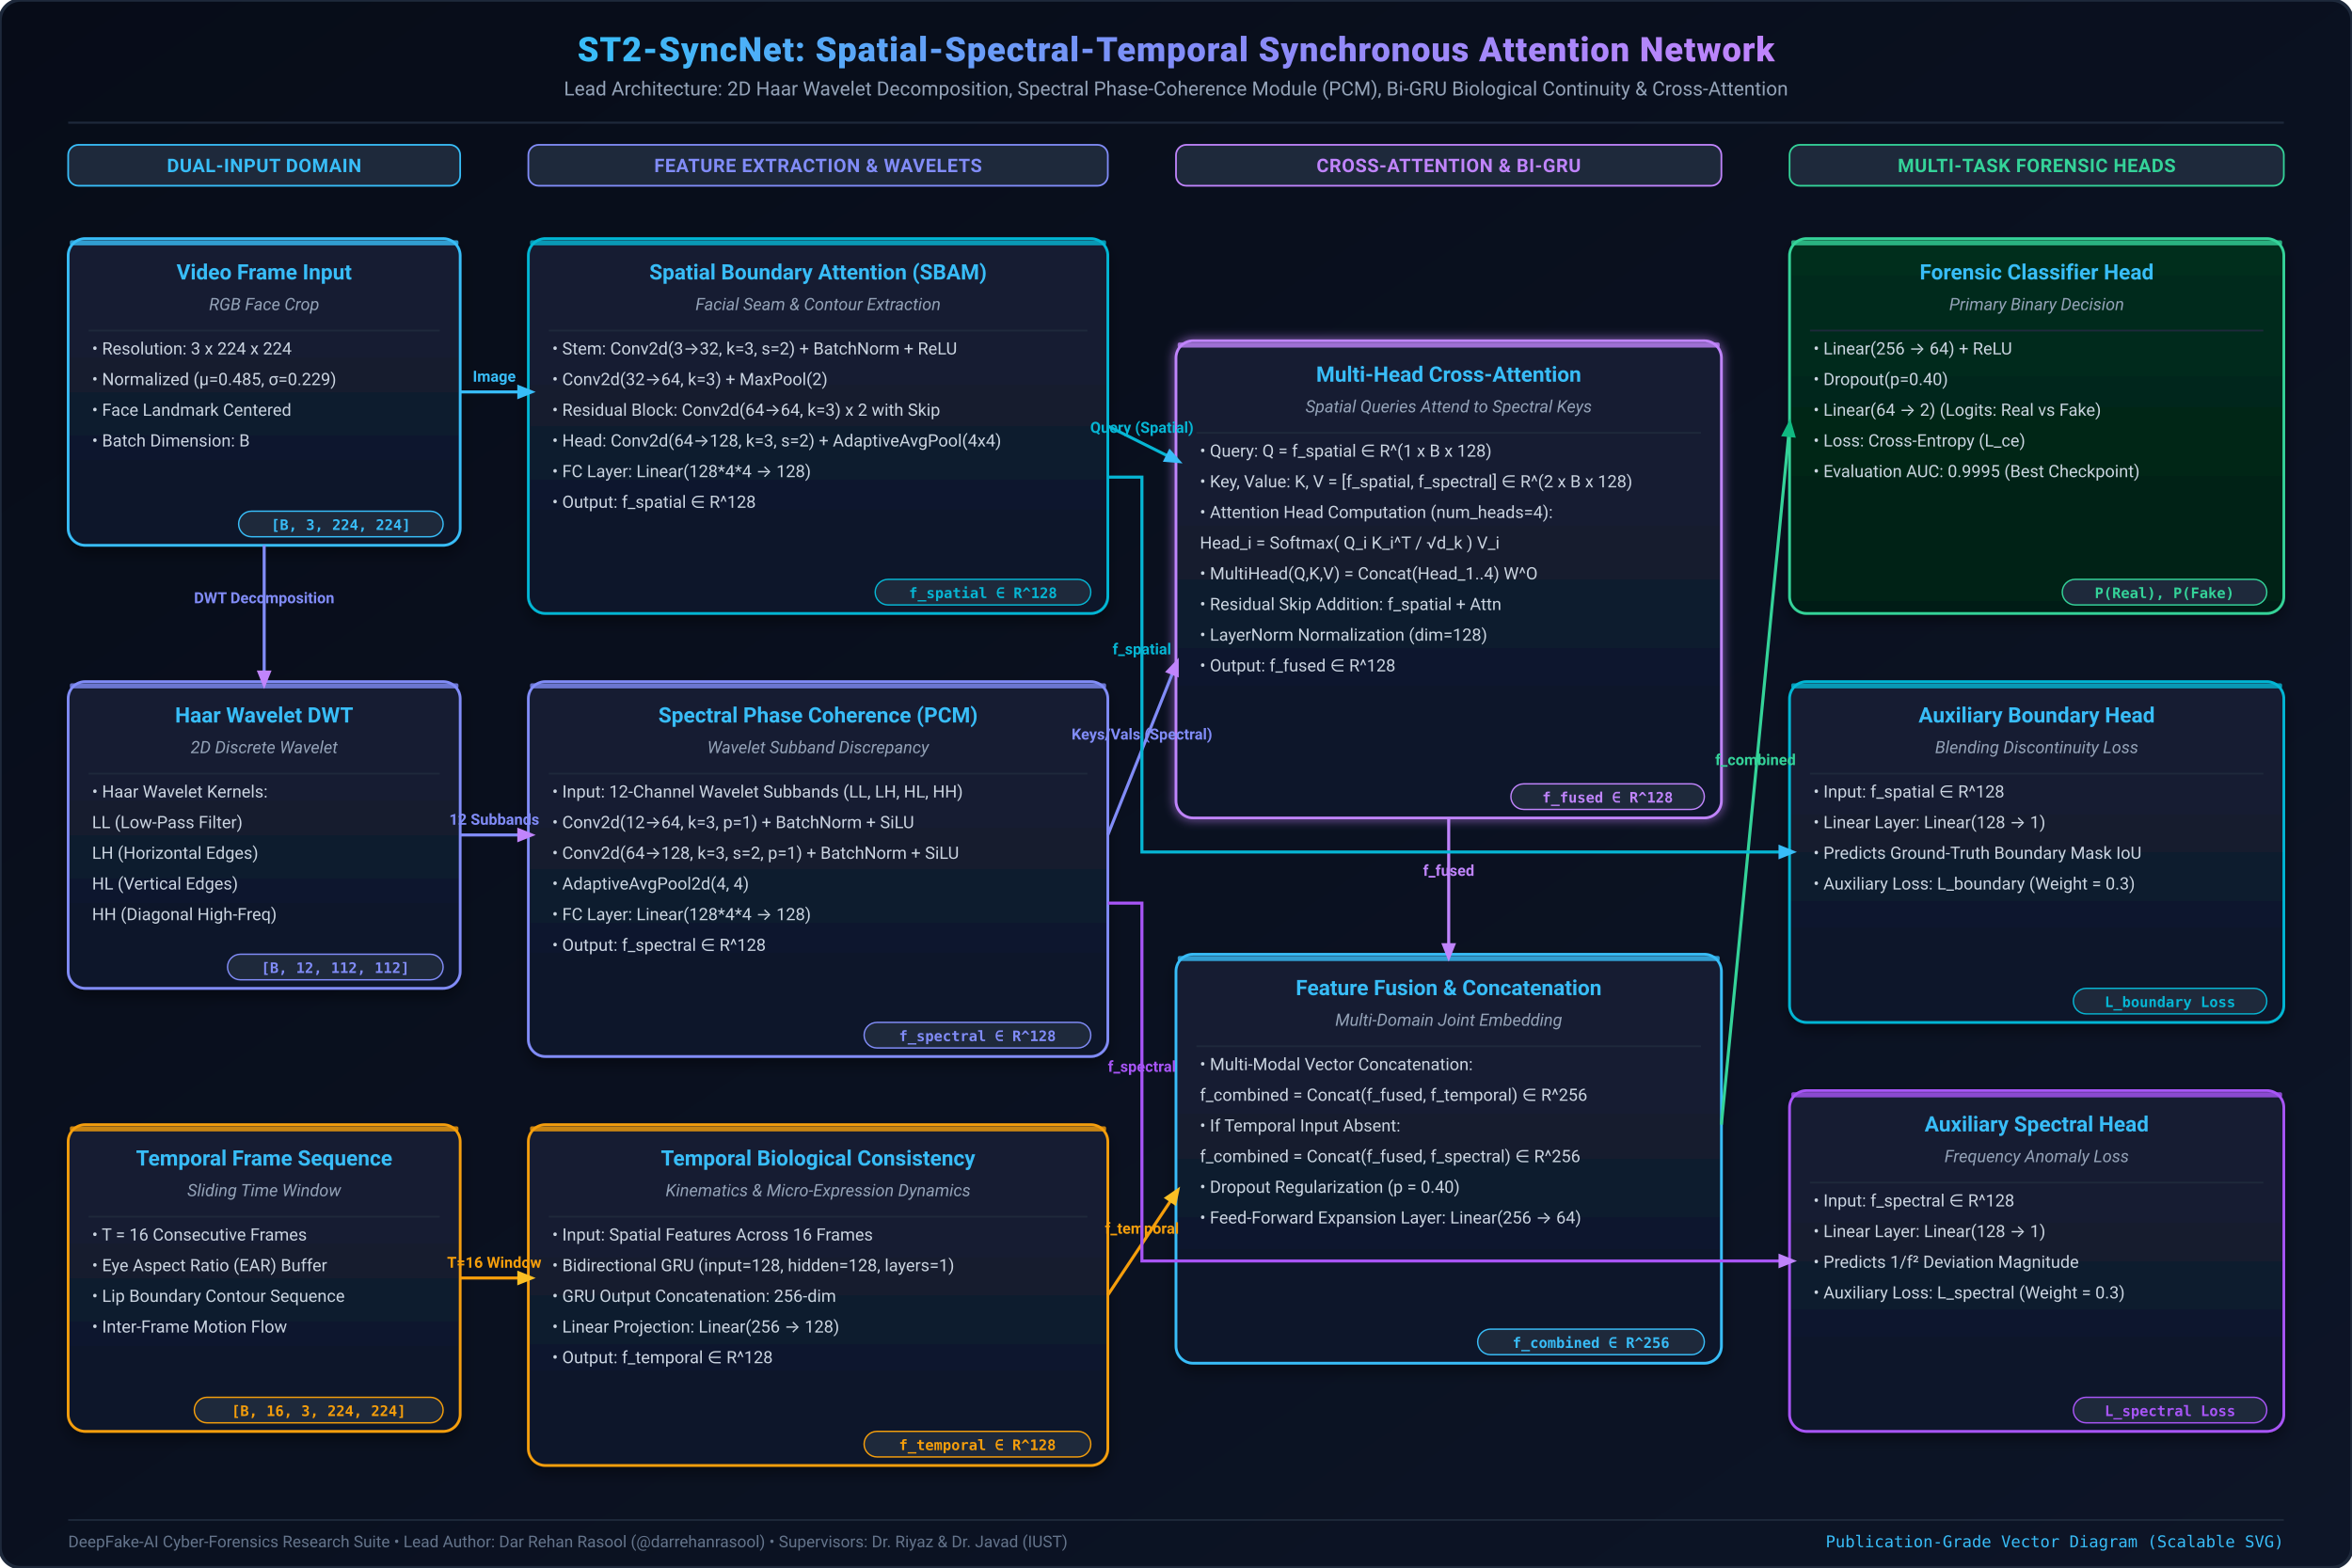
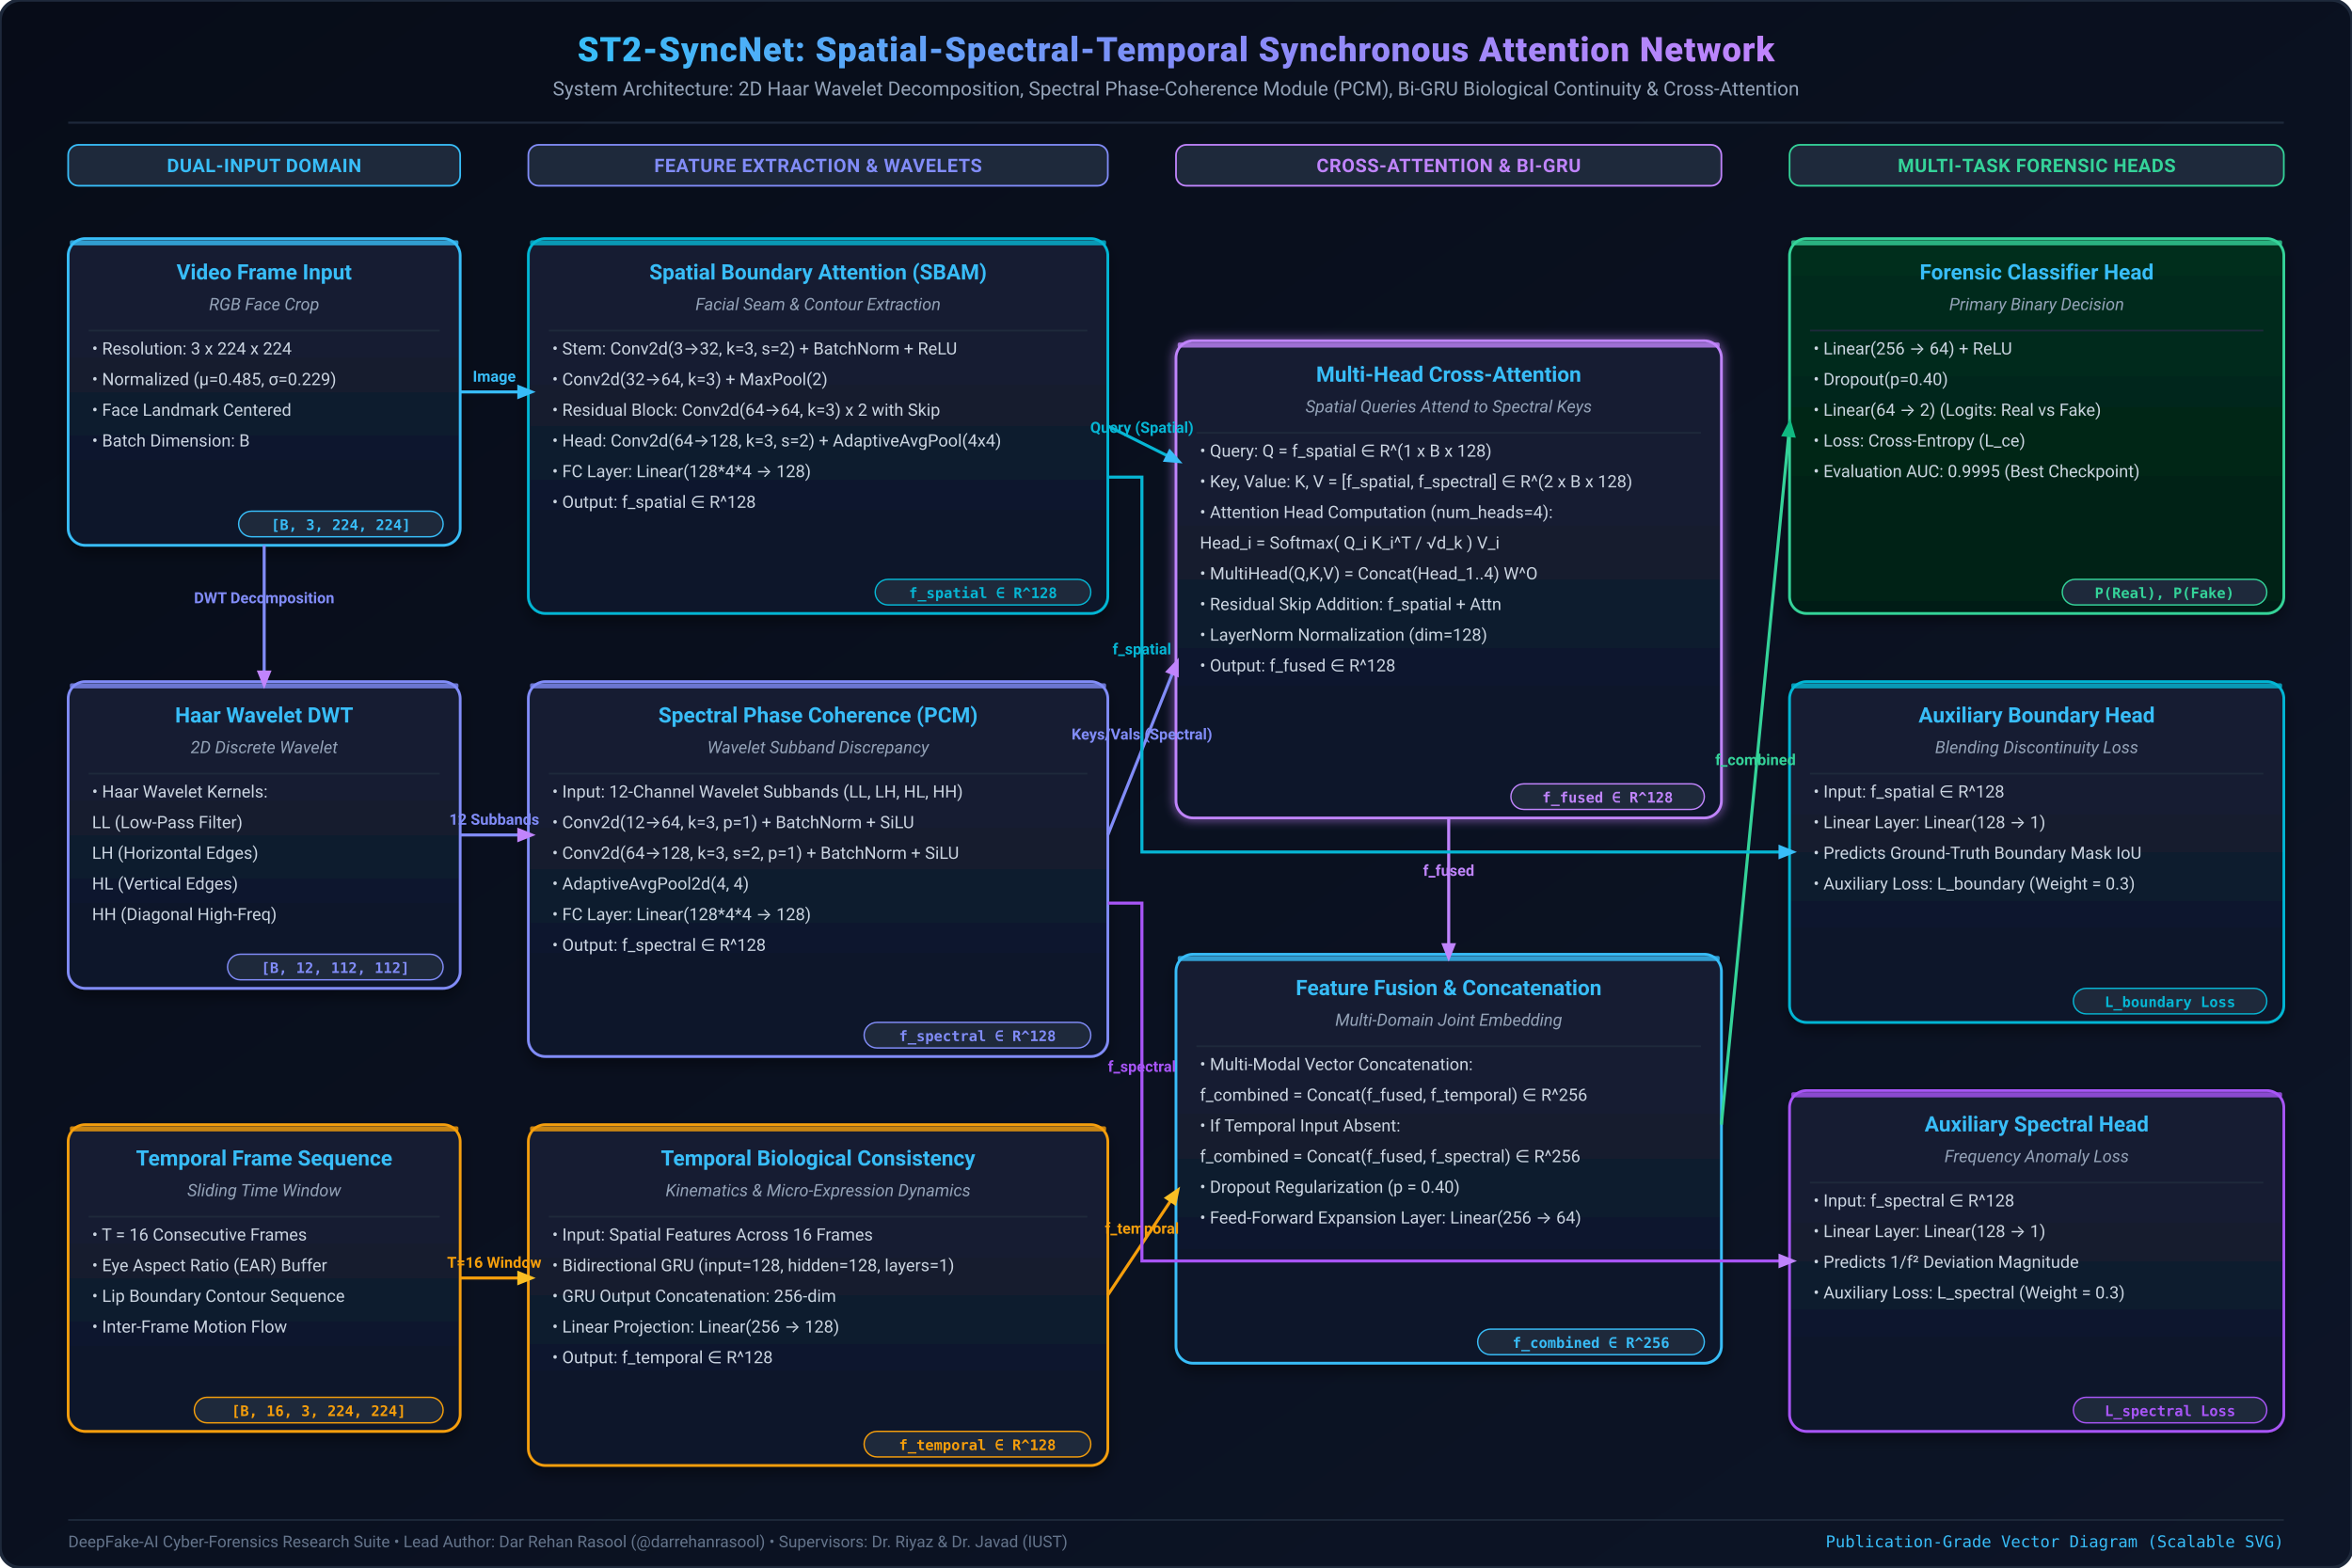
<svg xmlns="http://www.w3.org/2000/svg" viewBox="0 0 1380 920" width="100%" height="100%">
  <rect width="1380" height="920" fill="url(#bg-grad)" rx="12" />
  <rect width="1380" height="920" fill="none" stroke="#1e293b" stroke-width="2" rx="12" />
  <defs>
    <linearGradient id="bg-grad" x1="0%" y1="0%" x2="100%" y2="100%">
      <stop offset="0%" stop-color="#070c18" />
      <stop offset="100%" stop-color="#0d1527" />
    </linearGradient>
    <linearGradient id="header-grad" x1="0%" y1="0%" x2="100%" y2="0%">
      <stop offset="0%" stop-color="#38bdf8" />
      <stop offset="50%" stop-color="#818cf8" />
      <stop offset="100%" stop-color="#c084fc" />
    </linearGradient>
    <linearGradient id="card-grad" x1="0%" y1="0%" x2="0%" y2="100%">
      <stop offset="0%" stop-color="#141e33" />
      <stop offset="100%" stop-color="#0f172a" />
    </linearGradient>
    <linearGradient id="card-real-grad" x1="0%" y1="0%" x2="0%" y2="100%">
      <stop offset="0%" stop-color="#062e1e" />
      <stop offset="100%" stop-color="#041f14" />
    </linearGradient>
    <linearGradient id="card-fake-grad" x1="0%" y1="0%" x2="0%" y2="100%">
      <stop offset="0%" stop-color="#360a0f" />
      <stop offset="100%" stop-color="#24070a" />
    </linearGradient>
    <filter id="shadow" x="-5%" y="-5%" width="110%" height="115%" filterUnits="userSpaceOnUse">
      <feGaussianBlur in="SourceAlpha" stdDeviation="4" />
      <feOffset dx="0" dy="4" />
      <feComponentTransfer>
        <feFuncA type="linear" slope="0.4" />
      </feComponentTransfer>
      <feMerge>
        <feMergeNode />
        <feMergeNode in="SourceGraphic" />
      </feMerge>
    </filter>
    <filter id="glow-cyan" x="-10%" y="-10%" width="120%" height="120%">
      <feGaussianBlur stdDeviation="3" result="blur" />
      <feMerge>
        <feMergeNode in="blur" />
        <feMergeNode in="SourceGraphic" />
      </feMerge>
    </filter>
    <marker id="arrow-cyan" viewBox="0 0 10 10" refX="6" refY="5" markerWidth="6" markerHeight="6" orient="auto-start-reverse">
      <path d="M 0 1 L 10 5 L 0 9 z" fill="#38bdf8" />
    </marker>
    <marker id="arrow-green" viewBox="0 0 10 10" refX="6" refY="5" markerWidth="6" markerHeight="6" orient="auto-start-reverse">
      <path d="M 0 1 L 10 5 L 0 9 z" fill="#10b981" />
    </marker>
    <marker id="arrow-red" viewBox="0 0 10 10" refX="6" refY="5" markerWidth="6" markerHeight="6" orient="auto-start-reverse">
      <path d="M 0 1 L 10 5 L 0 9 z" fill="#f87171" />
    </marker>
    <marker id="arrow-purple" viewBox="0 0 10 10" refX="6" refY="5" markerWidth="6" markerHeight="6" orient="auto-start-reverse">
      <path d="M 0 1 L 10 5 L 0 9 z" fill="#c084fc" />
    </marker>
    <marker id="arrow-amber" viewBox="0 0 10 10" refX="6" refY="5" markerWidth="6" markerHeight="6" orient="auto-start-reverse">
      <path d="M 0 1 L 10 5 L 0 9 z" fill="#fbbf24" />
    </marker>
    <marker id="arrow-gray" viewBox="0 0 10 10" refX="6" refY="5" markerWidth="6" markerHeight="6" orient="auto-start-reverse">
      <path d="M 0 1 L 10 5 L 0 9 z" fill="#64748b" />
    </marker>
  </defs>
  <g class="header">
    <text x="690.0" y="36" font-family="-apple-system, BlinkMacSystemFont, 'Segoe UI', Roboto, sans-serif" font-size="20" font-weight="800" fill="url(#header-grad)" text-anchor="middle" letter-spacing="0.5">ST2-SyncNet: Spatial-Spectral-Temporal Synchronous Attention Network</text>
-     <text x="690.0" y="56" font-family="-apple-system, BlinkMacSystemFont, 'Segoe UI', Roboto, sans-serif" font-size="11.5" fill="#94a3b8" text-anchor="middle">Lead Architecture: 2D Haar Wavelet Decomposition, Spectral Phase-Coherence Module (PCM), Bi-GRU Biological Continuity &amp; Cross-Attention</text>
+     <text x="690.0" y="56" font-family="-apple-system, BlinkMacSystemFont, 'Segoe UI', Roboto, sans-serif" font-size="11.5" fill="#94a3b8" text-anchor="middle">System Architecture: 2D Haar Wavelet Decomposition, Spectral Phase-Coherence Module (PCM), Bi-GRU Biological Continuity &amp; Cross-Attention</text>
    <line x1="40" y1="72" x2="1340" y2="72" stroke="#1e293b" stroke-width="1.2" />
  </g>
  <g class="stage-banner">
    <rect x="40" y="85" width="230" height="24" rx="6" fill="#1e293b" stroke="#38bdf8" stroke-width="1" />
    <text x="155.0" y="101" font-family="-apple-system, BlinkMacSystemFont, 'Segoe UI', Roboto, sans-serif" font-size="11" font-weight="700" fill="#38bdf8" text-anchor="middle" letter-spacing="0.3">DUAL-INPUT DOMAIN</text>
  </g>
  <g class="stage-banner">
    <rect x="310" y="85" width="340" height="24" rx="6" fill="#1e293b" stroke="#818cf8" stroke-width="1" />
    <text x="480.0" y="101" font-family="-apple-system, BlinkMacSystemFont, 'Segoe UI', Roboto, sans-serif" font-size="11" font-weight="700" fill="#818cf8" text-anchor="middle" letter-spacing="0.3">FEATURE EXTRACTION &amp; WAVELETS</text>
  </g>
  <g class="stage-banner">
    <rect x="690" y="85" width="320" height="24" rx="6" fill="#1e293b" stroke="#c084fc" stroke-width="1" />
    <text x="850.0" y="101" font-family="-apple-system, BlinkMacSystemFont, 'Segoe UI', Roboto, sans-serif" font-size="11" font-weight="700" fill="#c084fc" text-anchor="middle" letter-spacing="0.3">CROSS-ATTENTION &amp; BI-GRU</text>
  </g>
  <g class="stage-banner">
    <rect x="1050" y="85" width="290" height="24" rx="6" fill="#1e293b" stroke="#34d399" stroke-width="1" />
    <text x="1195.0" y="101" font-family="-apple-system, BlinkMacSystemFont, 'Segoe UI', Roboto, sans-serif" font-size="11" font-weight="700" fill="#34d399" text-anchor="middle" letter-spacing="0.3">MULTI-TASK FORENSIC HEADS</text>
  </g>
  <g class="card">
    <rect x="40" y="140" width="230" height="180" rx="10" fill="url(#card-grad)" stroke="#38bdf8" stroke-width="1.6" filter="url(#shadow)" />
    <rect x="41" y="141" width="228" height="3" rx="1" fill="#38bdf8" opacity="0.8" />
    <text x="155.0" y="164" font-family="-apple-system, BlinkMacSystemFont, 'Segoe UI', Roboto, sans-serif" font-size="12.5" font-weight="700" fill="#38bdf8" text-anchor="middle">Video Frame Input</text>
    <text x="155.0" y="182" font-family="-apple-system, BlinkMacSystemFont, 'Segoe UI', Roboto, sans-serif" font-size="10" font-style="italic" fill="#94a3b8" text-anchor="middle">RGB Face Crop</text>
    <line x1="52" y1="194" x2="258" y2="194" stroke="#1e293b" stroke-width="1" />
    <text x="54" y="208" font-family="-apple-system, BlinkMacSystemFont, 'Segoe UI', Roboto, sans-serif" font-size="10" fill="#cbd5e1">• Resolution: 3 x 224 x 224</text>
    <text x="54" y="226" font-family="-apple-system, BlinkMacSystemFont, 'Segoe UI', Roboto, sans-serif" font-size="10" fill="#cbd5e1">• Normalized (μ=0.485, σ=0.229)</text>
    <text x="54" y="244" font-family="-apple-system, BlinkMacSystemFont, 'Segoe UI', Roboto, sans-serif" font-size="10" fill="#cbd5e1">• Face Landmark Centered</text>
    <text x="54" y="262" font-family="-apple-system, BlinkMacSystemFont, 'Segoe UI', Roboto, sans-serif" font-size="10" fill="#cbd5e1">• Batch Dimension: B</text>
    <rect x="140.0" y="300" width="120.0" height="15" rx="7.5" fill="#1e293b" stroke="#38bdf8" stroke-width="0.8" />
    <text x="200.0" y="311" font-family="ui-monospace, SFMono-Regular, Menlo, Monaco, Consolas, monospace" font-size="8.5" font-weight="600" fill="#38bdf8" text-anchor="middle">[B, 3, 224, 224]</text>
  </g>
  <g class="card">
    <rect x="40" y="400" width="230" height="180" rx="10" fill="url(#card-grad)" stroke="#818cf8" stroke-width="1.6" filter="url(#shadow)" />
    <rect x="41" y="401" width="228" height="3" rx="1" fill="#818cf8" opacity="0.8" />
    <text x="155.0" y="424" font-family="-apple-system, BlinkMacSystemFont, 'Segoe UI', Roboto, sans-serif" font-size="12.5" font-weight="700" fill="#38bdf8" text-anchor="middle">Haar Wavelet DWT</text>
    <text x="155.0" y="442" font-family="-apple-system, BlinkMacSystemFont, 'Segoe UI', Roboto, sans-serif" font-size="10" font-style="italic" fill="#94a3b8" text-anchor="middle">2D Discrete Wavelet</text>
    <line x1="52" y1="454" x2="258" y2="454" stroke="#1e293b" stroke-width="1" />
    <text x="54" y="468" font-family="-apple-system, BlinkMacSystemFont, 'Segoe UI', Roboto, sans-serif" font-size="10" fill="#cbd5e1">• Haar Wavelet Kernels:</text>
    <text x="54" y="486" font-family="-apple-system, BlinkMacSystemFont, 'Segoe UI', Roboto, sans-serif" font-size="10" fill="#cbd5e1">    LL (Low-Pass Filter)</text>
    <text x="54" y="504" font-family="-apple-system, BlinkMacSystemFont, 'Segoe UI', Roboto, sans-serif" font-size="10" fill="#cbd5e1">    LH (Horizontal Edges)</text>
    <text x="54" y="522" font-family="-apple-system, BlinkMacSystemFont, 'Segoe UI', Roboto, sans-serif" font-size="10" fill="#cbd5e1">    HL (Vertical Edges)</text>
    <text x="54" y="540" font-family="-apple-system, BlinkMacSystemFont, 'Segoe UI', Roboto, sans-serif" font-size="10" fill="#cbd5e1">    HH (Diagonal High-Freq)</text>
    <rect x="133.5" y="560" width="126.5" height="15" rx="7.5" fill="#1e293b" stroke="#818cf8" stroke-width="0.8" />
    <text x="196.75" y="571" font-family="ui-monospace, SFMono-Regular, Menlo, Monaco, Consolas, monospace" font-size="8.5" font-weight="600" fill="#818cf8" text-anchor="middle">[B, 12, 112, 112]</text>
  </g>
  <g class="card">
    <rect x="40" y="660" width="230" height="180" rx="10" fill="url(#card-grad)" stroke="#f59e0b" stroke-width="1.6" filter="url(#shadow)" />
    <rect x="41" y="661" width="228" height="3" rx="1" fill="#f59e0b" opacity="0.8" />
    <text x="155.0" y="684" font-family="-apple-system, BlinkMacSystemFont, 'Segoe UI', Roboto, sans-serif" font-size="12.5" font-weight="700" fill="#38bdf8" text-anchor="middle">Temporal Frame Sequence</text>
    <text x="155.0" y="702" font-family="-apple-system, BlinkMacSystemFont, 'Segoe UI', Roboto, sans-serif" font-size="10" font-style="italic" fill="#94a3b8" text-anchor="middle">Sliding Time Window</text>
    <line x1="52" y1="714" x2="258" y2="714" stroke="#1e293b" stroke-width="1" />
    <text x="54" y="728" font-family="-apple-system, BlinkMacSystemFont, 'Segoe UI', Roboto, sans-serif" font-size="10" fill="#cbd5e1">• T = 16 Consecutive Frames</text>
    <text x="54" y="746" font-family="-apple-system, BlinkMacSystemFont, 'Segoe UI', Roboto, sans-serif" font-size="10" fill="#cbd5e1">• Eye Aspect Ratio (EAR) Buffer</text>
    <text x="54" y="764" font-family="-apple-system, BlinkMacSystemFont, 'Segoe UI', Roboto, sans-serif" font-size="10" fill="#cbd5e1">• Lip Boundary Contour Sequence</text>
    <text x="54" y="782" font-family="-apple-system, BlinkMacSystemFont, 'Segoe UI', Roboto, sans-serif" font-size="10" fill="#cbd5e1">• Inter-Frame Motion Flow</text>
    <rect x="114.0" y="820" width="146.0" height="15" rx="7.5" fill="#1e293b" stroke="#f59e0b" stroke-width="0.8" />
    <text x="187.0" y="831" font-family="ui-monospace, SFMono-Regular, Menlo, Monaco, Consolas, monospace" font-size="8.5" font-weight="600" fill="#f59e0b" text-anchor="middle">[B, 16, 3, 224, 224]</text>
  </g>
  <g class="card">
    <rect x="310" y="140" width="340" height="220" rx="10" fill="url(#card-grad)" stroke="#06b6d4" stroke-width="1.6" filter="url(#shadow)" />
    <rect x="311" y="141" width="338" height="3" rx="1" fill="#06b6d4" opacity="0.8" />
    <text x="480.0" y="164" font-family="-apple-system, BlinkMacSystemFont, 'Segoe UI', Roboto, sans-serif" font-size="12.5" font-weight="700" fill="#38bdf8" text-anchor="middle">Spatial Boundary Attention (SBAM)</text>
    <text x="480.0" y="182" font-family="-apple-system, BlinkMacSystemFont, 'Segoe UI', Roboto, sans-serif" font-size="10" font-style="italic" fill="#94a3b8" text-anchor="middle">Facial Seam &amp; Contour Extraction</text>
    <line x1="322" y1="194" x2="638" y2="194" stroke="#1e293b" stroke-width="1" />
    <text x="324" y="208" font-family="-apple-system, BlinkMacSystemFont, 'Segoe UI', Roboto, sans-serif" font-size="10" fill="#cbd5e1">• Stem: Conv2d(3→32, k=3, s=2) + BatchNorm + ReLU</text>
    <text x="324" y="226" font-family="-apple-system, BlinkMacSystemFont, 'Segoe UI', Roboto, sans-serif" font-size="10" fill="#cbd5e1">• Conv2d(32→64, k=3) + MaxPool(2)</text>
    <text x="324" y="244" font-family="-apple-system, BlinkMacSystemFont, 'Segoe UI', Roboto, sans-serif" font-size="10" fill="#cbd5e1">• Residual Block: Conv2d(64→64, k=3) x 2 with Skip</text>
    <text x="324" y="262" font-family="-apple-system, BlinkMacSystemFont, 'Segoe UI', Roboto, sans-serif" font-size="10" fill="#cbd5e1">• Head: Conv2d(64→128, k=3, s=2) + AdaptiveAvgPool(4x4)</text>
    <text x="324" y="280" font-family="-apple-system, BlinkMacSystemFont, 'Segoe UI', Roboto, sans-serif" font-size="10" fill="#cbd5e1">• FC Layer: Linear(128*4*4 → 128)</text>
    <text x="324" y="298" font-family="-apple-system, BlinkMacSystemFont, 'Segoe UI', Roboto, sans-serif" font-size="10" fill="#cbd5e1">• Output: f_spatial ∈ R^128</text>
    <rect x="513.5" y="340" width="126.5" height="15" rx="7.5" fill="#1e293b" stroke="#06b6d4" stroke-width="0.8" />
    <text x="576.75" y="351" font-family="ui-monospace, SFMono-Regular, Menlo, Monaco, Consolas, monospace" font-size="8.5" font-weight="600" fill="#06b6d4" text-anchor="middle">f_spatial ∈ R^128</text>
  </g>
  <g class="card">
    <rect x="310" y="400" width="340" height="220" rx="10" fill="url(#card-grad)" stroke="#818cf8" stroke-width="1.6" filter="url(#shadow)" />
    <rect x="311" y="401" width="338" height="3" rx="1" fill="#818cf8" opacity="0.8" />
    <text x="480.0" y="424" font-family="-apple-system, BlinkMacSystemFont, 'Segoe UI', Roboto, sans-serif" font-size="12.5" font-weight="700" fill="#38bdf8" text-anchor="middle">Spectral Phase Coherence (PCM)</text>
    <text x="480.0" y="442" font-family="-apple-system, BlinkMacSystemFont, 'Segoe UI', Roboto, sans-serif" font-size="10" font-style="italic" fill="#94a3b8" text-anchor="middle">Wavelet Subband Discrepancy</text>
    <line x1="322" y1="454" x2="638" y2="454" stroke="#1e293b" stroke-width="1" />
    <text x="324" y="468" font-family="-apple-system, BlinkMacSystemFont, 'Segoe UI', Roboto, sans-serif" font-size="10" fill="#cbd5e1">• Input: 12-Channel Wavelet Subbands (LL, LH, HL, HH)</text>
    <text x="324" y="486" font-family="-apple-system, BlinkMacSystemFont, 'Segoe UI', Roboto, sans-serif" font-size="10" fill="#cbd5e1">• Conv2d(12→64, k=3, p=1) + BatchNorm + SiLU</text>
    <text x="324" y="504" font-family="-apple-system, BlinkMacSystemFont, 'Segoe UI', Roboto, sans-serif" font-size="10" fill="#cbd5e1">• Conv2d(64→128, k=3, s=2, p=1) + BatchNorm + SiLU</text>
    <text x="324" y="522" font-family="-apple-system, BlinkMacSystemFont, 'Segoe UI', Roboto, sans-serif" font-size="10" fill="#cbd5e1">• AdaptiveAvgPool2d(4, 4)</text>
    <text x="324" y="540" font-family="-apple-system, BlinkMacSystemFont, 'Segoe UI', Roboto, sans-serif" font-size="10" fill="#cbd5e1">• FC Layer: Linear(128*4*4 → 128)</text>
    <text x="324" y="558" font-family="-apple-system, BlinkMacSystemFont, 'Segoe UI', Roboto, sans-serif" font-size="10" fill="#cbd5e1">• Output: f_spectral ∈ R^128</text>
    <rect x="507.0" y="600" width="133.0" height="15" rx="7.5" fill="#1e293b" stroke="#818cf8" stroke-width="0.8" />
    <text x="573.5" y="611" font-family="ui-monospace, SFMono-Regular, Menlo, Monaco, Consolas, monospace" font-size="8.5" font-weight="600" fill="#818cf8" text-anchor="middle">f_spectral ∈ R^128</text>
  </g>
  <g class="card">
    <rect x="310" y="660" width="340" height="200" rx="10" fill="url(#card-grad)" stroke="#f59e0b" stroke-width="1.6" filter="url(#shadow)" />
    <rect x="311" y="661" width="338" height="3" rx="1" fill="#f59e0b" opacity="0.8" />
    <text x="480.0" y="684" font-family="-apple-system, BlinkMacSystemFont, 'Segoe UI', Roboto, sans-serif" font-size="12.5" font-weight="700" fill="#38bdf8" text-anchor="middle">Temporal Biological Consistency</text>
    <text x="480.0" y="702" font-family="-apple-system, BlinkMacSystemFont, 'Segoe UI', Roboto, sans-serif" font-size="10" font-style="italic" fill="#94a3b8" text-anchor="middle">Kinematics &amp; Micro-Expression Dynamics</text>
    <line x1="322" y1="714" x2="638" y2="714" stroke="#1e293b" stroke-width="1" />
    <text x="324" y="728" font-family="-apple-system, BlinkMacSystemFont, 'Segoe UI', Roboto, sans-serif" font-size="10" fill="#cbd5e1">• Input: Spatial Features Across 16 Frames</text>
    <text x="324" y="746" font-family="-apple-system, BlinkMacSystemFont, 'Segoe UI', Roboto, sans-serif" font-size="10" fill="#cbd5e1">• Bidirectional GRU (input=128, hidden=128, layers=1)</text>
    <text x="324" y="764" font-family="-apple-system, BlinkMacSystemFont, 'Segoe UI', Roboto, sans-serif" font-size="10" fill="#cbd5e1">• GRU Output Concatenation: 256-dim</text>
    <text x="324" y="782" font-family="-apple-system, BlinkMacSystemFont, 'Segoe UI', Roboto, sans-serif" font-size="10" fill="#cbd5e1">• Linear Projection: Linear(256 → 128)</text>
    <text x="324" y="800" font-family="-apple-system, BlinkMacSystemFont, 'Segoe UI', Roboto, sans-serif" font-size="10" fill="#cbd5e1">• Output: f_temporal ∈ R^128</text>
    <rect x="507.0" y="840" width="133.0" height="15" rx="7.5" fill="#1e293b" stroke="#f59e0b" stroke-width="0.8" />
    <text x="573.5" y="851" font-family="ui-monospace, SFMono-Regular, Menlo, Monaco, Consolas, monospace" font-size="8.5" font-weight="600" fill="#f59e0b" text-anchor="middle">f_temporal ∈ R^128</text>
  </g>
  <g class="card">
    <rect x="690" y="200" width="320" height="280" rx="10" fill="url(#card-grad)" stroke="#c084fc" stroke-width="1.6" filter="url(#glow-cyan)" />
    <rect x="691" y="201" width="318" height="3" rx="1" fill="#c084fc" opacity="0.8" />
    <text x="850.0" y="224" font-family="-apple-system, BlinkMacSystemFont, 'Segoe UI', Roboto, sans-serif" font-size="12.5" font-weight="700" fill="#38bdf8" text-anchor="middle">Multi-Head Cross-Attention</text>
    <text x="850.0" y="242" font-family="-apple-system, BlinkMacSystemFont, 'Segoe UI', Roboto, sans-serif" font-size="10" font-style="italic" fill="#94a3b8" text-anchor="middle">Spatial Queries Attend to Spectral Keys</text>
    <line x1="702" y1="254" x2="998" y2="254" stroke="#1e293b" stroke-width="1" />
    <text x="704" y="268" font-family="-apple-system, BlinkMacSystemFont, 'Segoe UI', Roboto, sans-serif" font-size="10" fill="#cbd5e1">• Query: Q = f_spatial ∈ R^(1 x B x 128)</text>
    <text x="704" y="286" font-family="-apple-system, BlinkMacSystemFont, 'Segoe UI', Roboto, sans-serif" font-size="10" fill="#cbd5e1">• Key, Value: K, V = [f_spatial, f_spectral] ∈ R^(2 x B x 128)</text>
    <text x="704" y="304" font-family="-apple-system, BlinkMacSystemFont, 'Segoe UI', Roboto, sans-serif" font-size="10" fill="#cbd5e1">• Attention Head Computation (num_heads=4):</text>
    <text x="704" y="322" font-family="-apple-system, BlinkMacSystemFont, 'Segoe UI', Roboto, sans-serif" font-size="10" fill="#cbd5e1">    Head_i = Softmax( Q_i K_i^T / √d_k ) V_i</text>
    <text x="704" y="340" font-family="-apple-system, BlinkMacSystemFont, 'Segoe UI', Roboto, sans-serif" font-size="10" fill="#cbd5e1">• MultiHead(Q,K,V) = Concat(Head_1..4) W^O</text>
    <text x="704" y="358" font-family="-apple-system, BlinkMacSystemFont, 'Segoe UI', Roboto, sans-serif" font-size="10" fill="#cbd5e1">• Residual Skip Addition: f_spatial + Attn</text>
    <text x="704" y="376" font-family="-apple-system, BlinkMacSystemFont, 'Segoe UI', Roboto, sans-serif" font-size="10" fill="#cbd5e1">• LayerNorm Normalization (dim=128)</text>
    <text x="704" y="394" font-family="-apple-system, BlinkMacSystemFont, 'Segoe UI', Roboto, sans-serif" font-size="10" fill="#cbd5e1">• Output: f_fused ∈ R^128</text>
    <rect x="886.5" y="460" width="113.5" height="15" rx="7.5" fill="#1e293b" stroke="#c084fc" stroke-width="0.8" />
    <text x="943.25" y="471" font-family="ui-monospace, SFMono-Regular, Menlo, Monaco, Consolas, monospace" font-size="8.5" font-weight="600" fill="#c084fc" text-anchor="middle">f_fused ∈ R^128</text>
  </g>
  <g class="card">
    <rect x="690" y="560" width="320" height="240" rx="10" fill="url(#card-grad)" stroke="#38bdf8" stroke-width="1.6" filter="url(#shadow)" />
    <rect x="691" y="561" width="318" height="3" rx="1" fill="#38bdf8" opacity="0.8" />
    <text x="850.0" y="584" font-family="-apple-system, BlinkMacSystemFont, 'Segoe UI', Roboto, sans-serif" font-size="12.5" font-weight="700" fill="#38bdf8" text-anchor="middle">Feature Fusion &amp; Concatenation</text>
    <text x="850.0" y="602" font-family="-apple-system, BlinkMacSystemFont, 'Segoe UI', Roboto, sans-serif" font-size="10" font-style="italic" fill="#94a3b8" text-anchor="middle">Multi-Domain Joint Embedding</text>
    <line x1="702" y1="614" x2="998" y2="614" stroke="#1e293b" stroke-width="1" />
    <text x="704" y="628" font-family="-apple-system, BlinkMacSystemFont, 'Segoe UI', Roboto, sans-serif" font-size="10" fill="#cbd5e1">• Multi-Modal Vector Concatenation:</text>
    <text x="704" y="646" font-family="-apple-system, BlinkMacSystemFont, 'Segoe UI', Roboto, sans-serif" font-size="10" fill="#cbd5e1">    f_combined = Concat(f_fused, f_temporal) ∈ R^256</text>
    <text x="704" y="664" font-family="-apple-system, BlinkMacSystemFont, 'Segoe UI', Roboto, sans-serif" font-size="10" fill="#cbd5e1">• If Temporal Input Absent:</text>
    <text x="704" y="682" font-family="-apple-system, BlinkMacSystemFont, 'Segoe UI', Roboto, sans-serif" font-size="10" fill="#cbd5e1">    f_combined = Concat(f_fused, f_spectral) ∈ R^256</text>
    <text x="704" y="700" font-family="-apple-system, BlinkMacSystemFont, 'Segoe UI', Roboto, sans-serif" font-size="10" fill="#cbd5e1">• Dropout Regularization (p = 0.40)</text>
    <text x="704" y="718" font-family="-apple-system, BlinkMacSystemFont, 'Segoe UI', Roboto, sans-serif" font-size="10" fill="#cbd5e1">• Feed-Forward Expansion Layer: Linear(256 → 64)</text>
    <rect x="867.0" y="780" width="133.0" height="15" rx="7.5" fill="#1e293b" stroke="#38bdf8" stroke-width="0.8" />
    <text x="933.5" y="791" font-family="ui-monospace, SFMono-Regular, Menlo, Monaco, Consolas, monospace" font-size="8.5" font-weight="600" fill="#38bdf8" text-anchor="middle">f_combined ∈ R^256</text>
  </g>
  <g class="card">
    <rect x="1050" y="140" width="290" height="220" rx="10" fill="url(#card-real-grad)" stroke="#34d399" stroke-width="1.6" filter="url(#shadow)" />
    <rect x="1051" y="141" width="288" height="3" rx="1" fill="#34d399" opacity="0.8" />
    <text x="1195.0" y="164" font-family="-apple-system, BlinkMacSystemFont, 'Segoe UI', Roboto, sans-serif" font-size="12.5" font-weight="700" fill="#38bdf8" text-anchor="middle">Forensic Classifier Head</text>
    <text x="1195.0" y="182" font-family="-apple-system, BlinkMacSystemFont, 'Segoe UI', Roboto, sans-serif" font-size="10" font-style="italic" fill="#94a3b8" text-anchor="middle">Primary Binary Decision</text>
    <line x1="1062" y1="194" x2="1328" y2="194" stroke="#1e293b" stroke-width="1" />
    <text x="1064" y="208" font-family="-apple-system, BlinkMacSystemFont, 'Segoe UI', Roboto, sans-serif" font-size="10" fill="#cbd5e1">• Linear(256 → 64) + ReLU</text>
    <text x="1064" y="226" font-family="-apple-system, BlinkMacSystemFont, 'Segoe UI', Roboto, sans-serif" font-size="10" fill="#cbd5e1">• Dropout(p=0.40)</text>
    <text x="1064" y="244" font-family="-apple-system, BlinkMacSystemFont, 'Segoe UI', Roboto, sans-serif" font-size="10" fill="#cbd5e1">• Linear(64 → 2) (Logits: Real vs Fake)</text>
    <text x="1064" y="262" font-family="-apple-system, BlinkMacSystemFont, 'Segoe UI', Roboto, sans-serif" font-size="10" fill="#cbd5e1">• Loss: Cross-Entropy (L_ce)</text>
    <text x="1064" y="280" font-family="-apple-system, BlinkMacSystemFont, 'Segoe UI', Roboto, sans-serif" font-size="10" fill="#cbd5e1">• Evaluation AUC: 0.9995 (Best Checkpoint)</text>
    <rect x="1210.0" y="340" width="120.0" height="15" rx="7.5" fill="#1e293b" stroke="#34d399" stroke-width="0.8" />
    <text x="1270.0" y="351" font-family="ui-monospace, SFMono-Regular, Menlo, Monaco, Consolas, monospace" font-size="8.5" font-weight="600" fill="#34d399" text-anchor="middle">P(Real), P(Fake)</text>
  </g>
  <g class="card">
    <rect x="1050" y="400" width="290" height="200" rx="10" fill="url(#card-grad)" stroke="#06b6d4" stroke-width="1.6" filter="url(#shadow)" />
    <rect x="1051" y="401" width="288" height="3" rx="1" fill="#06b6d4" opacity="0.8" />
    <text x="1195.0" y="424" font-family="-apple-system, BlinkMacSystemFont, 'Segoe UI', Roboto, sans-serif" font-size="12.5" font-weight="700" fill="#38bdf8" text-anchor="middle">Auxiliary Boundary Head</text>
    <text x="1195.0" y="442" font-family="-apple-system, BlinkMacSystemFont, 'Segoe UI', Roboto, sans-serif" font-size="10" font-style="italic" fill="#94a3b8" text-anchor="middle">Blending Discontinuity Loss</text>
    <line x1="1062" y1="454" x2="1328" y2="454" stroke="#1e293b" stroke-width="1" />
    <text x="1064" y="468" font-family="-apple-system, BlinkMacSystemFont, 'Segoe UI', Roboto, sans-serif" font-size="10" fill="#cbd5e1">• Input: f_spatial ∈ R^128</text>
    <text x="1064" y="486" font-family="-apple-system, BlinkMacSystemFont, 'Segoe UI', Roboto, sans-serif" font-size="10" fill="#cbd5e1">• Linear Layer: Linear(128 → 1)</text>
    <text x="1064" y="504" font-family="-apple-system, BlinkMacSystemFont, 'Segoe UI', Roboto, sans-serif" font-size="10" fill="#cbd5e1">• Predicts Ground-Truth Boundary Mask IoU</text>
    <text x="1064" y="522" font-family="-apple-system, BlinkMacSystemFont, 'Segoe UI', Roboto, sans-serif" font-size="10" fill="#cbd5e1">• Auxiliary Loss: L_boundary (Weight = 0.3)</text>
    <rect x="1216.5" y="580" width="113.5" height="15" rx="7.5" fill="#1e293b" stroke="#06b6d4" stroke-width="0.8" />
    <text x="1273.25" y="591" font-family="ui-monospace, SFMono-Regular, Menlo, Monaco, Consolas, monospace" font-size="8.5" font-weight="600" fill="#06b6d4" text-anchor="middle">L_boundary Loss</text>
  </g>
  <g class="card">
    <rect x="1050" y="640" width="290" height="200" rx="10" fill="url(#card-grad)" stroke="#a855f7" stroke-width="1.6" filter="url(#shadow)" />
    <rect x="1051" y="641" width="288" height="3" rx="1" fill="#a855f7" opacity="0.8" />
    <text x="1195.0" y="664" font-family="-apple-system, BlinkMacSystemFont, 'Segoe UI', Roboto, sans-serif" font-size="12.5" font-weight="700" fill="#38bdf8" text-anchor="middle">Auxiliary Spectral Head</text>
    <text x="1195.0" y="682" font-family="-apple-system, BlinkMacSystemFont, 'Segoe UI', Roboto, sans-serif" font-size="10" font-style="italic" fill="#94a3b8" text-anchor="middle">Frequency Anomaly Loss</text>
    <line x1="1062" y1="694" x2="1328" y2="694" stroke="#1e293b" stroke-width="1" />
    <text x="1064" y="708" font-family="-apple-system, BlinkMacSystemFont, 'Segoe UI', Roboto, sans-serif" font-size="10" fill="#cbd5e1">• Input: f_spectral ∈ R^128</text>
    <text x="1064" y="726" font-family="-apple-system, BlinkMacSystemFont, 'Segoe UI', Roboto, sans-serif" font-size="10" fill="#cbd5e1">• Linear Layer: Linear(128 → 1)</text>
    <text x="1064" y="744" font-family="-apple-system, BlinkMacSystemFont, 'Segoe UI', Roboto, sans-serif" font-size="10" fill="#cbd5e1">• Predicts 1/f² Deviation Magnitude</text>
    <text x="1064" y="762" font-family="-apple-system, BlinkMacSystemFont, 'Segoe UI', Roboto, sans-serif" font-size="10" fill="#cbd5e1">• Auxiliary Loss: L_spectral (Weight = 0.3)</text>
    <rect x="1216.5" y="820" width="113.5" height="15" rx="7.5" fill="#1e293b" stroke="#a855f7" stroke-width="0.8" />
    <text x="1273.25" y="831" font-family="ui-monospace, SFMono-Regular, Menlo, Monaco, Consolas, monospace" font-size="8.5" font-weight="600" fill="#a855f7" text-anchor="middle">L_spectral Loss</text>
  </g>
  <g class="connector">
    <line x1="270" y1="230" x2="310" y2="230" stroke="#38bdf8" stroke-width="1.8" marker-end="url(#arrow-cyan)" />
    <text x="290.0" y="224.0" font-family="-apple-system, BlinkMacSystemFont, 'Segoe UI', Roboto, sans-serif" font-size="9" font-weight="600" fill="#38bdf8" text-anchor="middle">Image</text>
  </g>
  <g class="connector">
    <line x1="155" y1="320" x2="155" y2="400" stroke="#818cf8" stroke-width="1.8" marker-end="url(#arrow-purple)" />
    <text x="155.0" y="354.0" font-family="-apple-system, BlinkMacSystemFont, 'Segoe UI', Roboto, sans-serif" font-size="9" font-weight="600" fill="#818cf8" text-anchor="middle">DWT Decomposition</text>
  </g>
  <g class="connector">
    <line x1="270" y1="490" x2="310" y2="490" stroke="#818cf8" stroke-width="1.8" marker-end="url(#arrow-purple)" />
    <text x="290.0" y="484.0" font-family="-apple-system, BlinkMacSystemFont, 'Segoe UI', Roboto, sans-serif" font-size="9" font-weight="600" fill="#818cf8" text-anchor="middle">12 Subbands</text>
  </g>
  <g class="connector">
    <line x1="270" y1="750" x2="310" y2="750" stroke="#f59e0b" stroke-width="1.8" marker-end="url(#arrow-amber)" />
    <text x="290.0" y="744.0" font-family="-apple-system, BlinkMacSystemFont, 'Segoe UI', Roboto, sans-serif" font-size="9" font-weight="600" fill="#f59e0b" text-anchor="middle">T=16 Window</text>
  </g>
  <g class="connector">
    <line x1="650" y1="250" x2="690" y2="270" stroke="#06b6d4" stroke-width="1.8" marker-end="url(#arrow-cyan)" />
    <text x="670.0" y="254.0" font-family="-apple-system, BlinkMacSystemFont, 'Segoe UI', Roboto, sans-serif" font-size="9" font-weight="600" fill="#06b6d4" text-anchor="middle">Query (Spatial)</text>
  </g>
  <g class="connector">
    <line x1="650" y1="490" x2="690" y2="390" stroke="#818cf8" stroke-width="1.8" marker-end="url(#arrow-purple)" />
    <text x="670.0" y="434.0" font-family="-apple-system, BlinkMacSystemFont, 'Segoe UI', Roboto, sans-serif" font-size="9" font-weight="600" fill="#818cf8" text-anchor="middle">Keys/Vals (Spectral)</text>
  </g>
  <g class="connector">
    <line x1="850" y1="480" x2="850" y2="560" stroke="#c084fc" stroke-width="1.8" marker-end="url(#arrow-purple)" />
    <text x="850.0" y="514.0" font-family="-apple-system, BlinkMacSystemFont, 'Segoe UI', Roboto, sans-serif" font-size="9" font-weight="600" fill="#c084fc" text-anchor="middle">f_fused</text>
  </g>
  <g class="connector">
    <line x1="650" y1="760" x2="690" y2="700" stroke="#f59e0b" stroke-width="1.8" marker-end="url(#arrow-amber)" />
    <text x="670.0" y="724.0" font-family="-apple-system, BlinkMacSystemFont, 'Segoe UI', Roboto, sans-serif" font-size="9" font-weight="600" fill="#f59e0b" text-anchor="middle">f_temporal</text>
  </g>
  <g class="connector">
    <line x1="1010" y1="660" x2="1050" y2="250" stroke="#34d399" stroke-width="1.8" marker-end="url(#arrow-green)" />
    <text x="1030.0" y="449.0" font-family="-apple-system, BlinkMacSystemFont, 'Segoe UI', Roboto, sans-serif" font-size="9" font-weight="600" fill="#34d399" text-anchor="middle">f_combined</text>
  </g>
  <g class="connector">
    <path d="M 650 280 L 670 280 L 670 500 L 1050 500 " fill="none" stroke="#06b6d4" stroke-width="1.8" marker-end="url(#arrow-cyan)" />
    <text x="670.0" y="384.0" font-family="-apple-system, BlinkMacSystemFont, 'Segoe UI', Roboto, sans-serif" font-size="9" font-weight="600" fill="#06b6d4" text-anchor="middle">f_spatial</text>
  </g>
  <g class="connector">
    <path d="M 650 530 L 670 530 L 670 740 L 1050 740 " fill="none" stroke="#a855f7" stroke-width="1.8" marker-end="url(#arrow-purple)" />
    <text x="670.0" y="629.0" font-family="-apple-system, BlinkMacSystemFont, 'Segoe UI', Roboto, sans-serif" font-size="9" font-weight="600" fill="#a855f7" text-anchor="middle">f_spectral</text>
  </g>
  <g class="footer">
    <line x1="40" y1="892" x2="1340" y2="892" stroke="#1e293b" stroke-width="1" />
    <text x="40" y="908" font-family="-apple-system, BlinkMacSystemFont, 'Segoe UI', Roboto, sans-serif" font-size="9.5" fill="#64748b">DeepFake-AI Cyber-Forensics Research Suite • Lead Author: Dar Rehan Rasool (@darrehanrasool) • Supervisors: Dr. Riyaz &amp; Dr. Javad (IUST)</text>
    <text x="1340" y="908" font-family="ui-monospace, SFMono-Regular, Menlo, Monaco, Consolas, monospace" font-size="9.5" fill="#38bdf8" text-anchor="end">Publication-Grade Vector Diagram (Scalable SVG)</text>
  </g>
</svg>
